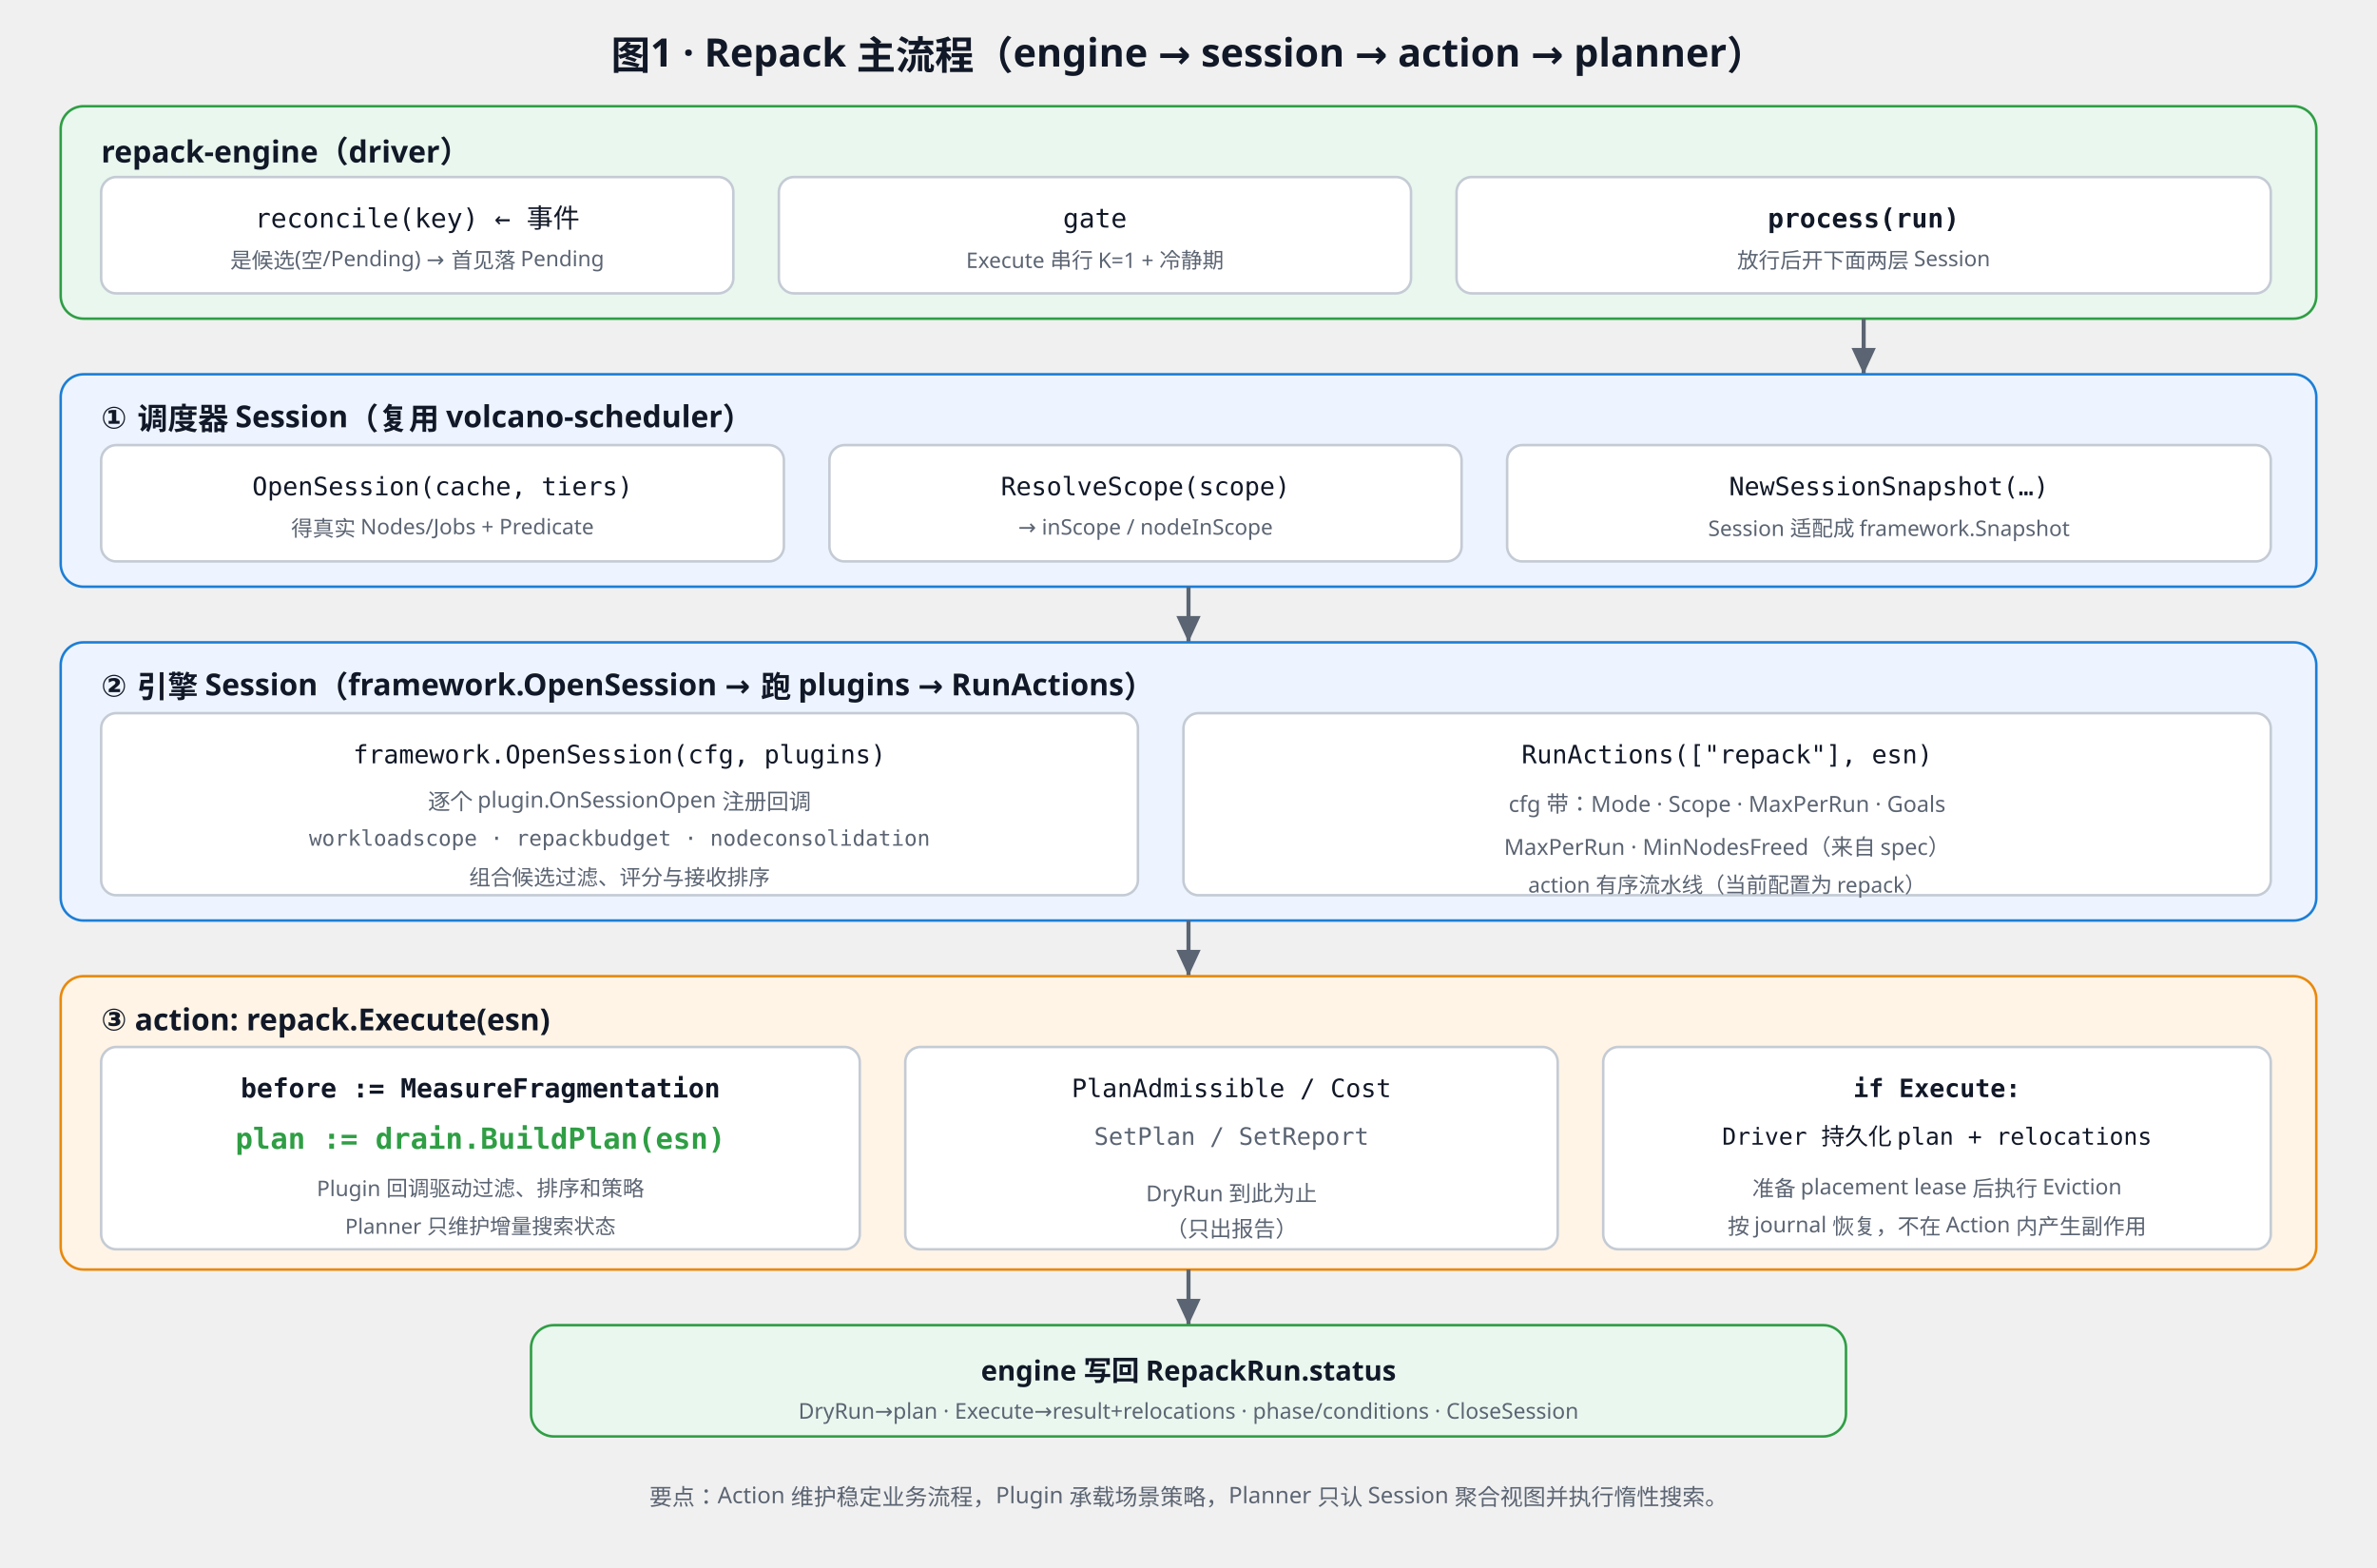
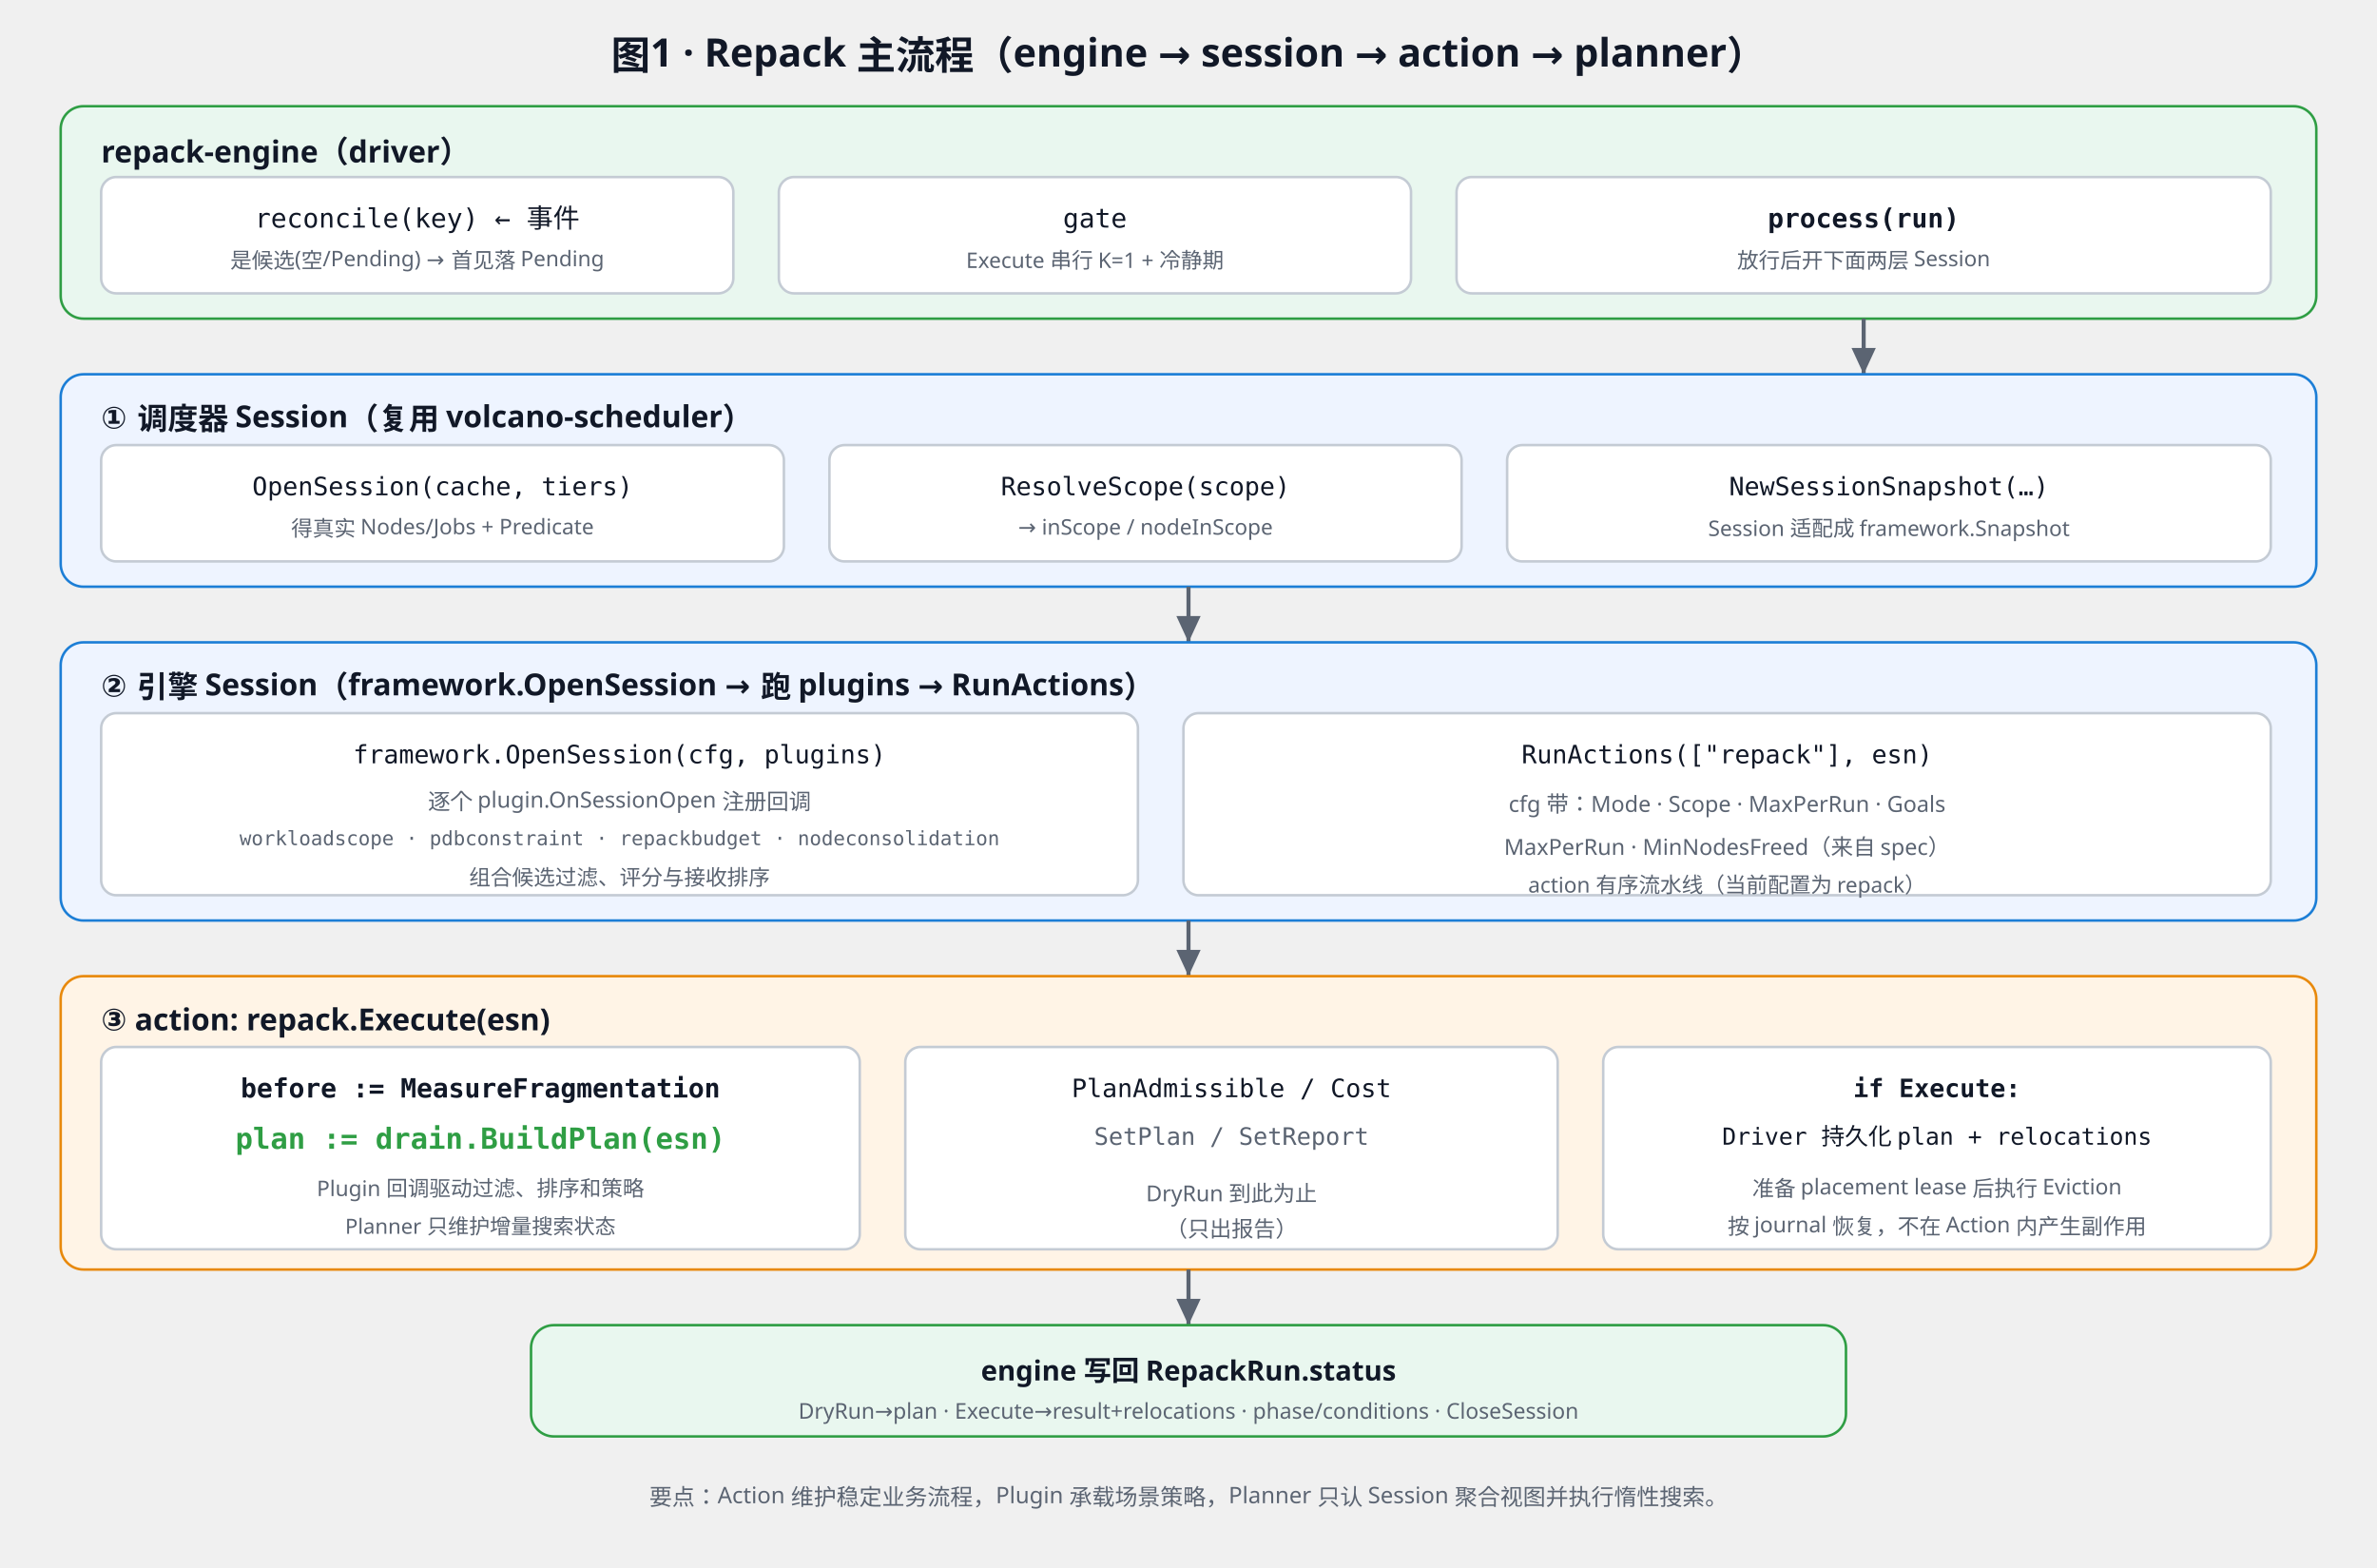
<svg xmlns="http://www.w3.org/2000/svg" viewBox="0 0 940 620" font-family="ui-sans-serif, system-ui, sans-serif" role="img">
  <style>
    .t{fill:#111827;} .s{fill:#5b6472;}
    .m{font-family:ui-monospace,Menlo,monospace;}
    .eng{fill:#e9f7ef;stroke:#2f9e44;}
    .ses{fill:#eef4ff;stroke:#1c7ed6;}
    .act{fill:#fff4e6;stroke:#e8890c;}
    .card{fill:#ffffff;stroke:#c4cbd4;}
    .aw{stroke:#5b6472;fill:none;stroke-width:1.6;}
    text{dominant-baseline:middle;}
  </style>
  <defs>
    <marker id="a" markerWidth="9" markerHeight="9" refX="6.5" refY="3" orient="auto">
      <path d="M0,0 L6.5,3 L0,6 Z" fill="#5b6472" />
    </marker>
  </defs>
  <text x="470" y="22" text-anchor="middle" font-size="15.5" font-weight="700" class="t">图1 · Repack 主流程（engine → session → action → planner）</text>
  <rect x="24" y="42" width="892" height="84" rx="9" class="eng" />
  <text x="40" y="60" font-size="12" font-weight="700" class="t">repack-engine（driver）</text>
  <rect x="40" y="70" width="250" height="46" rx="6" class="card" />
  <text x="165" y="87" text-anchor="middle" font-size="10.5" class="t m">reconcile(key)  ← 事件</text>
  <text x="165" y="103" text-anchor="middle" font-size="8.5" class="s">是候选(空/Pending) → 首见落 Pending</text>
  <rect x="308" y="70" width="250" height="46" rx="6" class="card" />
  <text x="433" y="87" text-anchor="middle" font-size="10.5" class="t m">gate</text>
  <text x="433" y="103" text-anchor="middle" font-size="8.5" class="s">Execute 串行 K=1 + 冷静期</text>
  <rect x="576" y="70" width="322" height="46" rx="6" class="card" />
  <text x="737" y="87" text-anchor="middle" font-size="10.5" font-weight="700" class="t m">process(run)</text>
  <text x="737" y="103" text-anchor="middle" font-size="8.5" class="s">放行后开下面两层 Session</text>
  <path d="M737,126 L737,148" class="aw" marker-end="url(#a)" />
  <rect x="24" y="148" width="892" height="84" rx="9" class="ses" />
  <text x="40" y="166" font-size="12" font-weight="700" class="t">① 调度器 Session（复用 volcano-scheduler）</text>
  <rect x="40" y="176" width="270" height="46" rx="6" class="card" />
  <text x="175" y="193" text-anchor="middle" font-size="10" class="t m">OpenSession(cache, tiers)</text>
  <text x="175" y="209" text-anchor="middle" font-size="8.5" class="s">得真实 Nodes/Jobs + Predicate</text>
  <rect x="328" y="176" width="250" height="46" rx="6" class="card" />
  <text x="453" y="193" text-anchor="middle" font-size="10" class="t m">ResolveScope(scope)</text>
  <text x="453" y="209" text-anchor="middle" font-size="8.5" class="s">→ inScope / nodeInScope</text>
  <rect x="596" y="176" width="302" height="46" rx="6" class="card" />
  <text x="747" y="193" text-anchor="middle" font-size="10" class="t m">NewSessionSnapshot(…)</text>
  <text x="747" y="209" text-anchor="middle" font-size="8.5" class="s">Session 适配成 framework.Snapshot</text>
  <path d="M470,232 L470,254" class="aw" marker-end="url(#a)" />
  <rect x="24" y="254" width="892" height="110" rx="9" class="ses" />
  <text x="40" y="272" font-size="12" font-weight="700" class="t">② 引擎 Session（framework.OpenSession → 跑 plugins → RunActions）</text>
  <rect x="40" y="282" width="410" height="72" rx="6" class="card" />
  <text x="245" y="299" text-anchor="middle" font-size="10" class="t m">framework.OpenSession(cfg, plugins)</text>
  <text x="245" y="317" text-anchor="middle" font-size="8.8" class="s">逐个 plugin.OnSessionOpen 注册回调</text>
-   <text x="245" y="332" text-anchor="middle" font-size="8.5" class="s m">workloadscope · repackbudget · nodeconsolidation</text>
+   <text x="245" y="332" text-anchor="middle" font-size="7.8" class="s m">workloadscope · pdbconstraint · repackbudget · nodeconsolidation</text>
  <text x="245" y="347" text-anchor="middle" font-size="8.5" class="s">组合候选过滤、评分与接收排序</text>
  <rect x="468" y="282" width="430" height="72" rx="6" class="card" />
  <text x="683" y="299" text-anchor="middle" font-size="10" class="t m">RunActions(["repack"], esn)</text>
  <text x="683" y="318" text-anchor="middle" font-size="8.8" class="s">cfg 带：Mode · Scope · MaxPerRun · Goals</text>
  <text x="683" y="335" text-anchor="middle" font-size="8.8" class="s">MaxPerRun · MinNodesFreed（来自 spec）</text>
  <text x="683" y="350" text-anchor="middle" font-size="8.5" class="s">action 有序流水线（当前配置为 repack）</text>
  <path d="M470,364 L470,386" class="aw" marker-end="url(#a)" />
  <rect x="24" y="386" width="892" height="116" rx="9" class="act" />
  <text x="40" y="404" font-size="12" font-weight="700" class="t">③ action: repack.Execute(esn)</text>
  <rect x="40" y="414" width="300" height="80" rx="6" class="card" />
  <text x="190" y="431" text-anchor="middle" font-size="10.5" font-weight="700" class="t m">before := MeasureFragmentation</text>
  <text x="190" y="451" text-anchor="middle" font-size="11.5" font-weight="700" fill="#2f9e44" class="m">plan := drain.BuildPlan(esn)</text>
  <text x="190" y="470" text-anchor="middle" font-size="8.5" class="s">Plugin 回调驱动过滤、排序和策略</text>
  <text x="190" y="485" text-anchor="middle" font-size="8.3" class="s">Planner 只维护增量搜索状态</text>
  <rect x="358" y="414" width="258" height="80" rx="6" class="card" />
  <text x="487" y="431" text-anchor="middle" font-size="10" class="t m">PlanAdmissible / Cost</text>
  <text x="487" y="450" text-anchor="middle" font-size="9.5" class="s m">SetPlan / SetReport</text>
  <text x="487" y="472" text-anchor="middle" font-size="8.7" class="s">DryRun 到此为止</text>
  <text x="487" y="486" text-anchor="middle" font-size="8.7" class="s">（只出报告）</text>
  <rect x="634" y="414" width="264" height="80" rx="6" class="card" />
  <text x="766" y="431" text-anchor="middle" font-size="10" font-weight="700" class="t m">if Execute:</text>
  <text x="766" y="450" text-anchor="middle" font-size="9.3" class="t m">Driver 持久化 plan + relocations</text>
  <text x="766" y="470" text-anchor="middle" font-size="8.6" class="s">准备 placement lease 后执行 Eviction</text>
  <text x="766" y="485" text-anchor="middle" font-size="8.6" class="s">按 journal 恢复，不在 Action 内产生副作用</text>
  <path d="M470,502 L470,524" class="aw" marker-end="url(#a)" />
  <rect x="210" y="524" width="520" height="44" rx="9" class="eng" />
  <text x="470" y="542" text-anchor="middle" font-size="11" font-weight="700" class="t">engine 写回 RepackRun.status</text>
  <text x="470" y="558" text-anchor="middle" font-size="8.6" class="s">DryRun→plan · Execute→result+relocations · phase/conditions · CloseSession</text>
  <text x="470" y="592" text-anchor="middle" font-size="9" class="s">要点：Action 维护稳定业务流程，Plugin 承载场景策略，Planner 只认 Session 聚合视图并执行惰性搜索。</text>
</svg>
